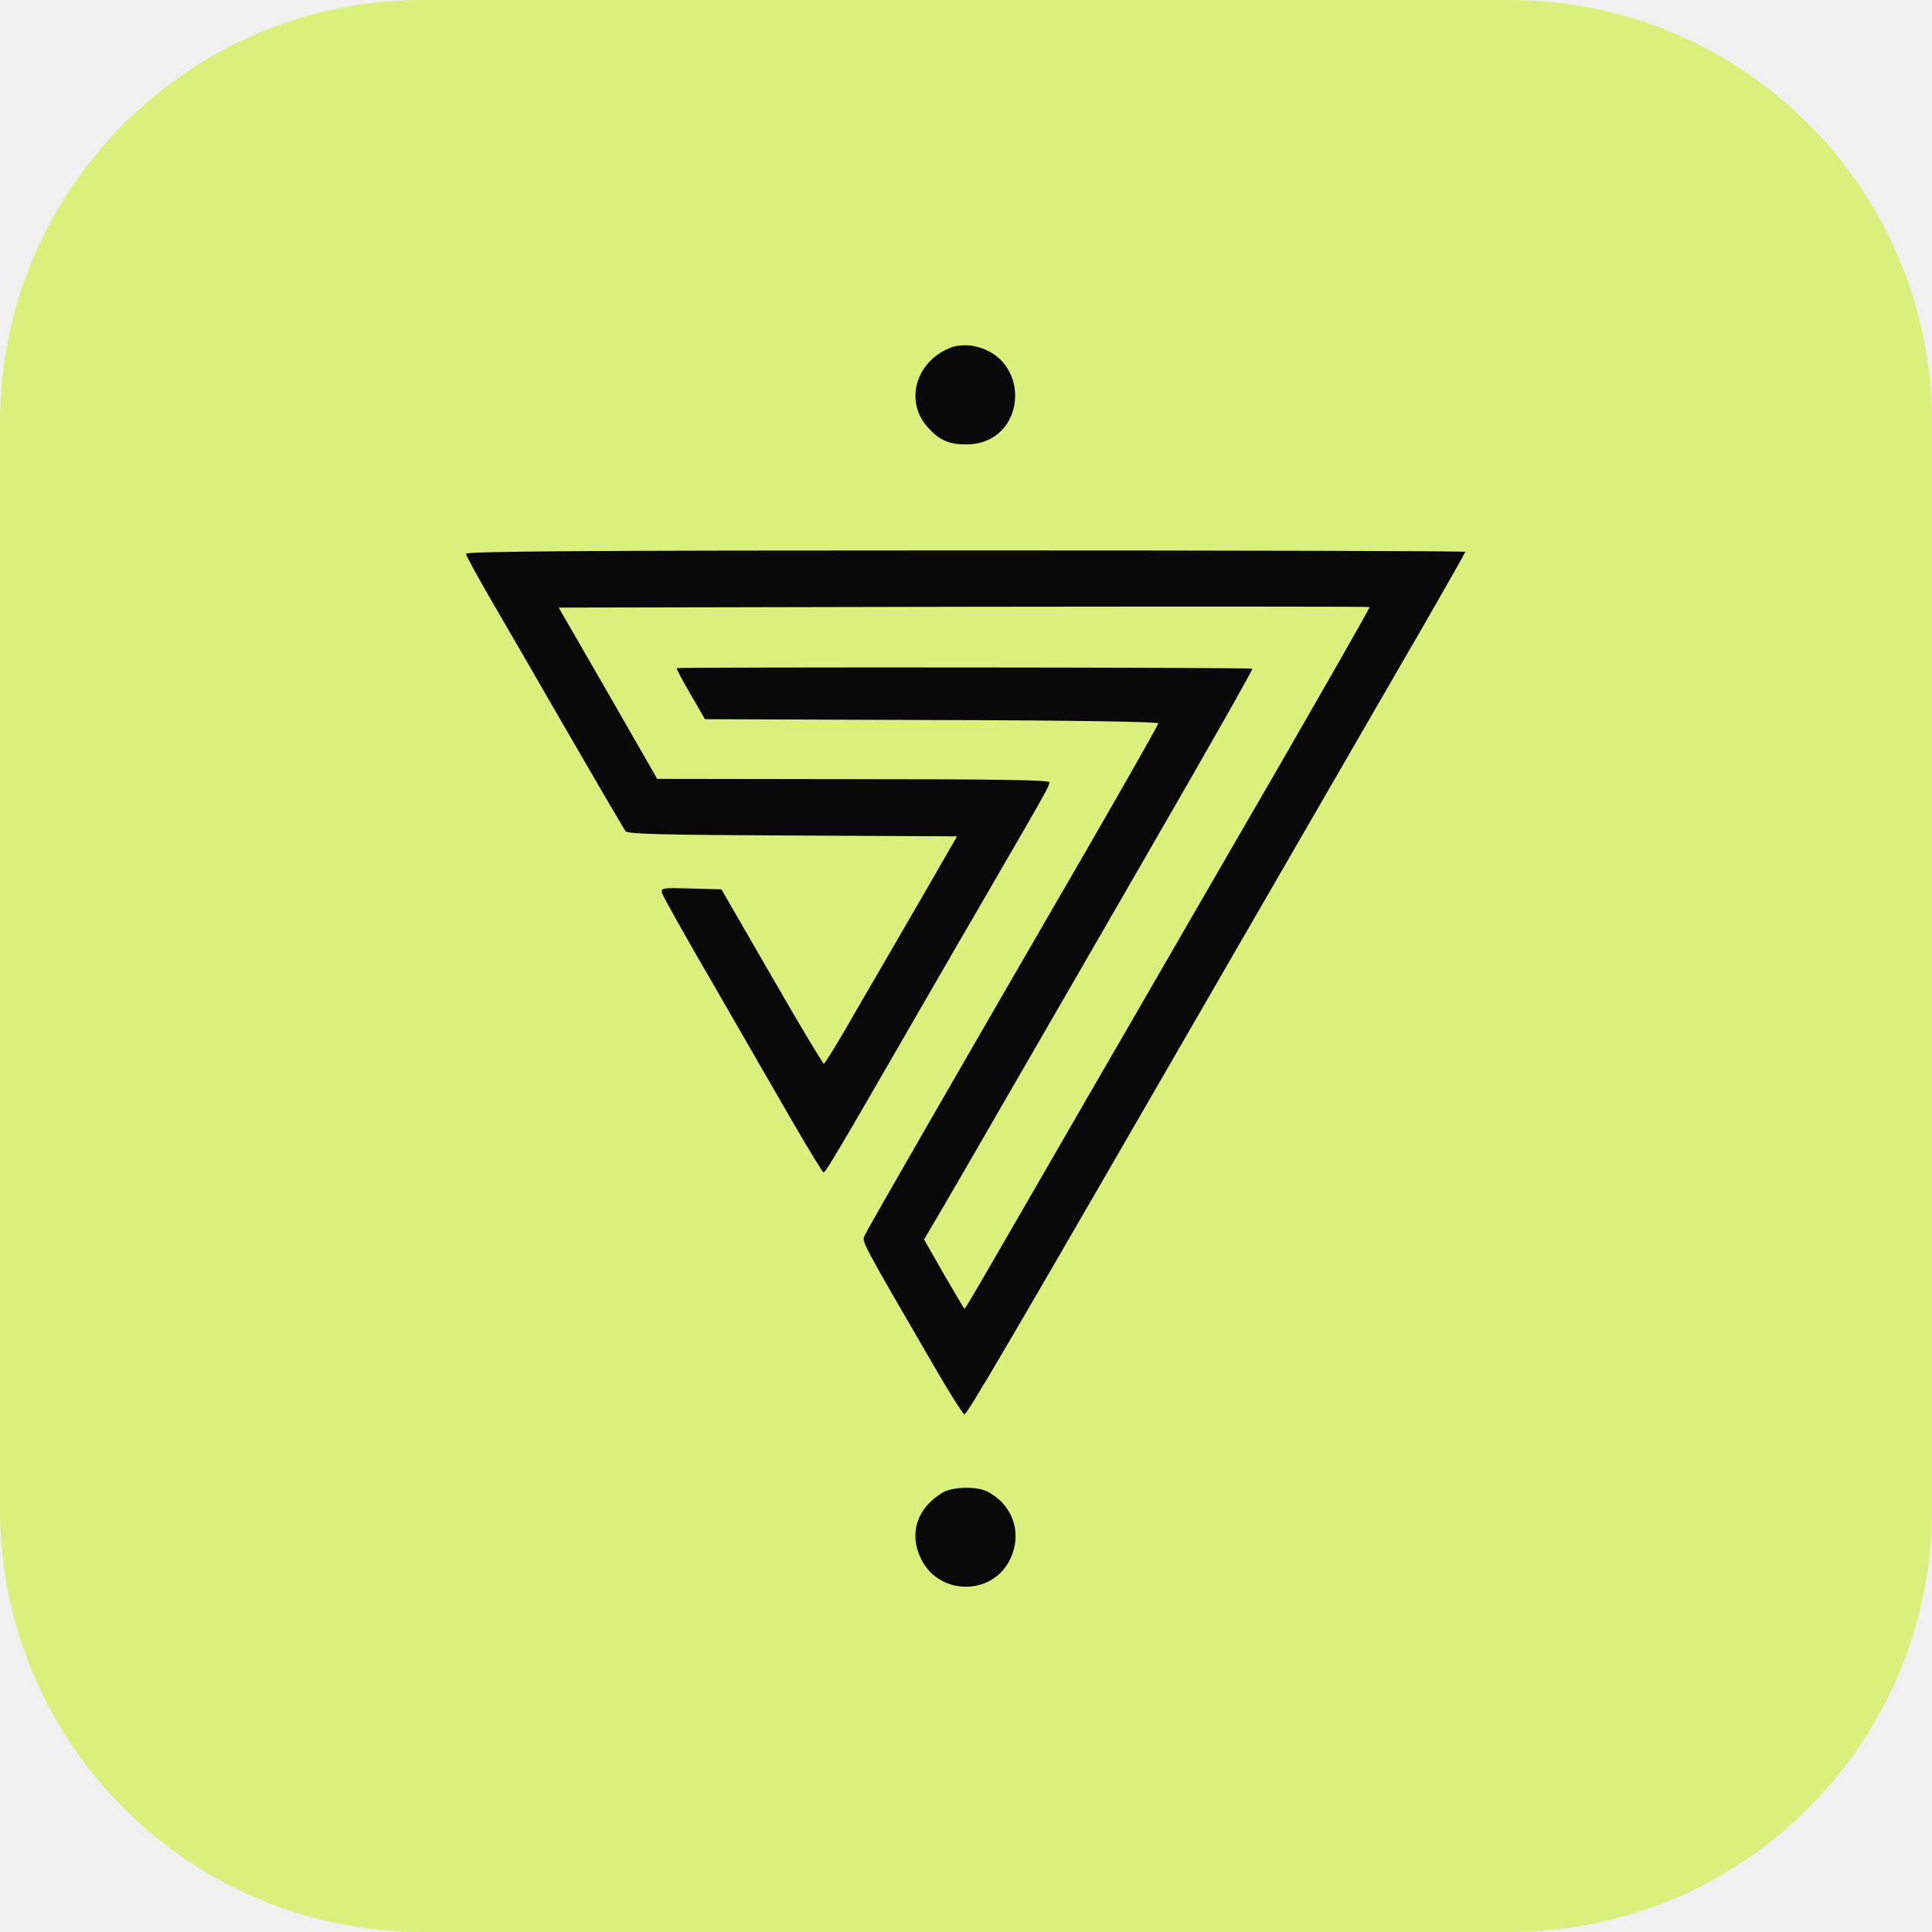
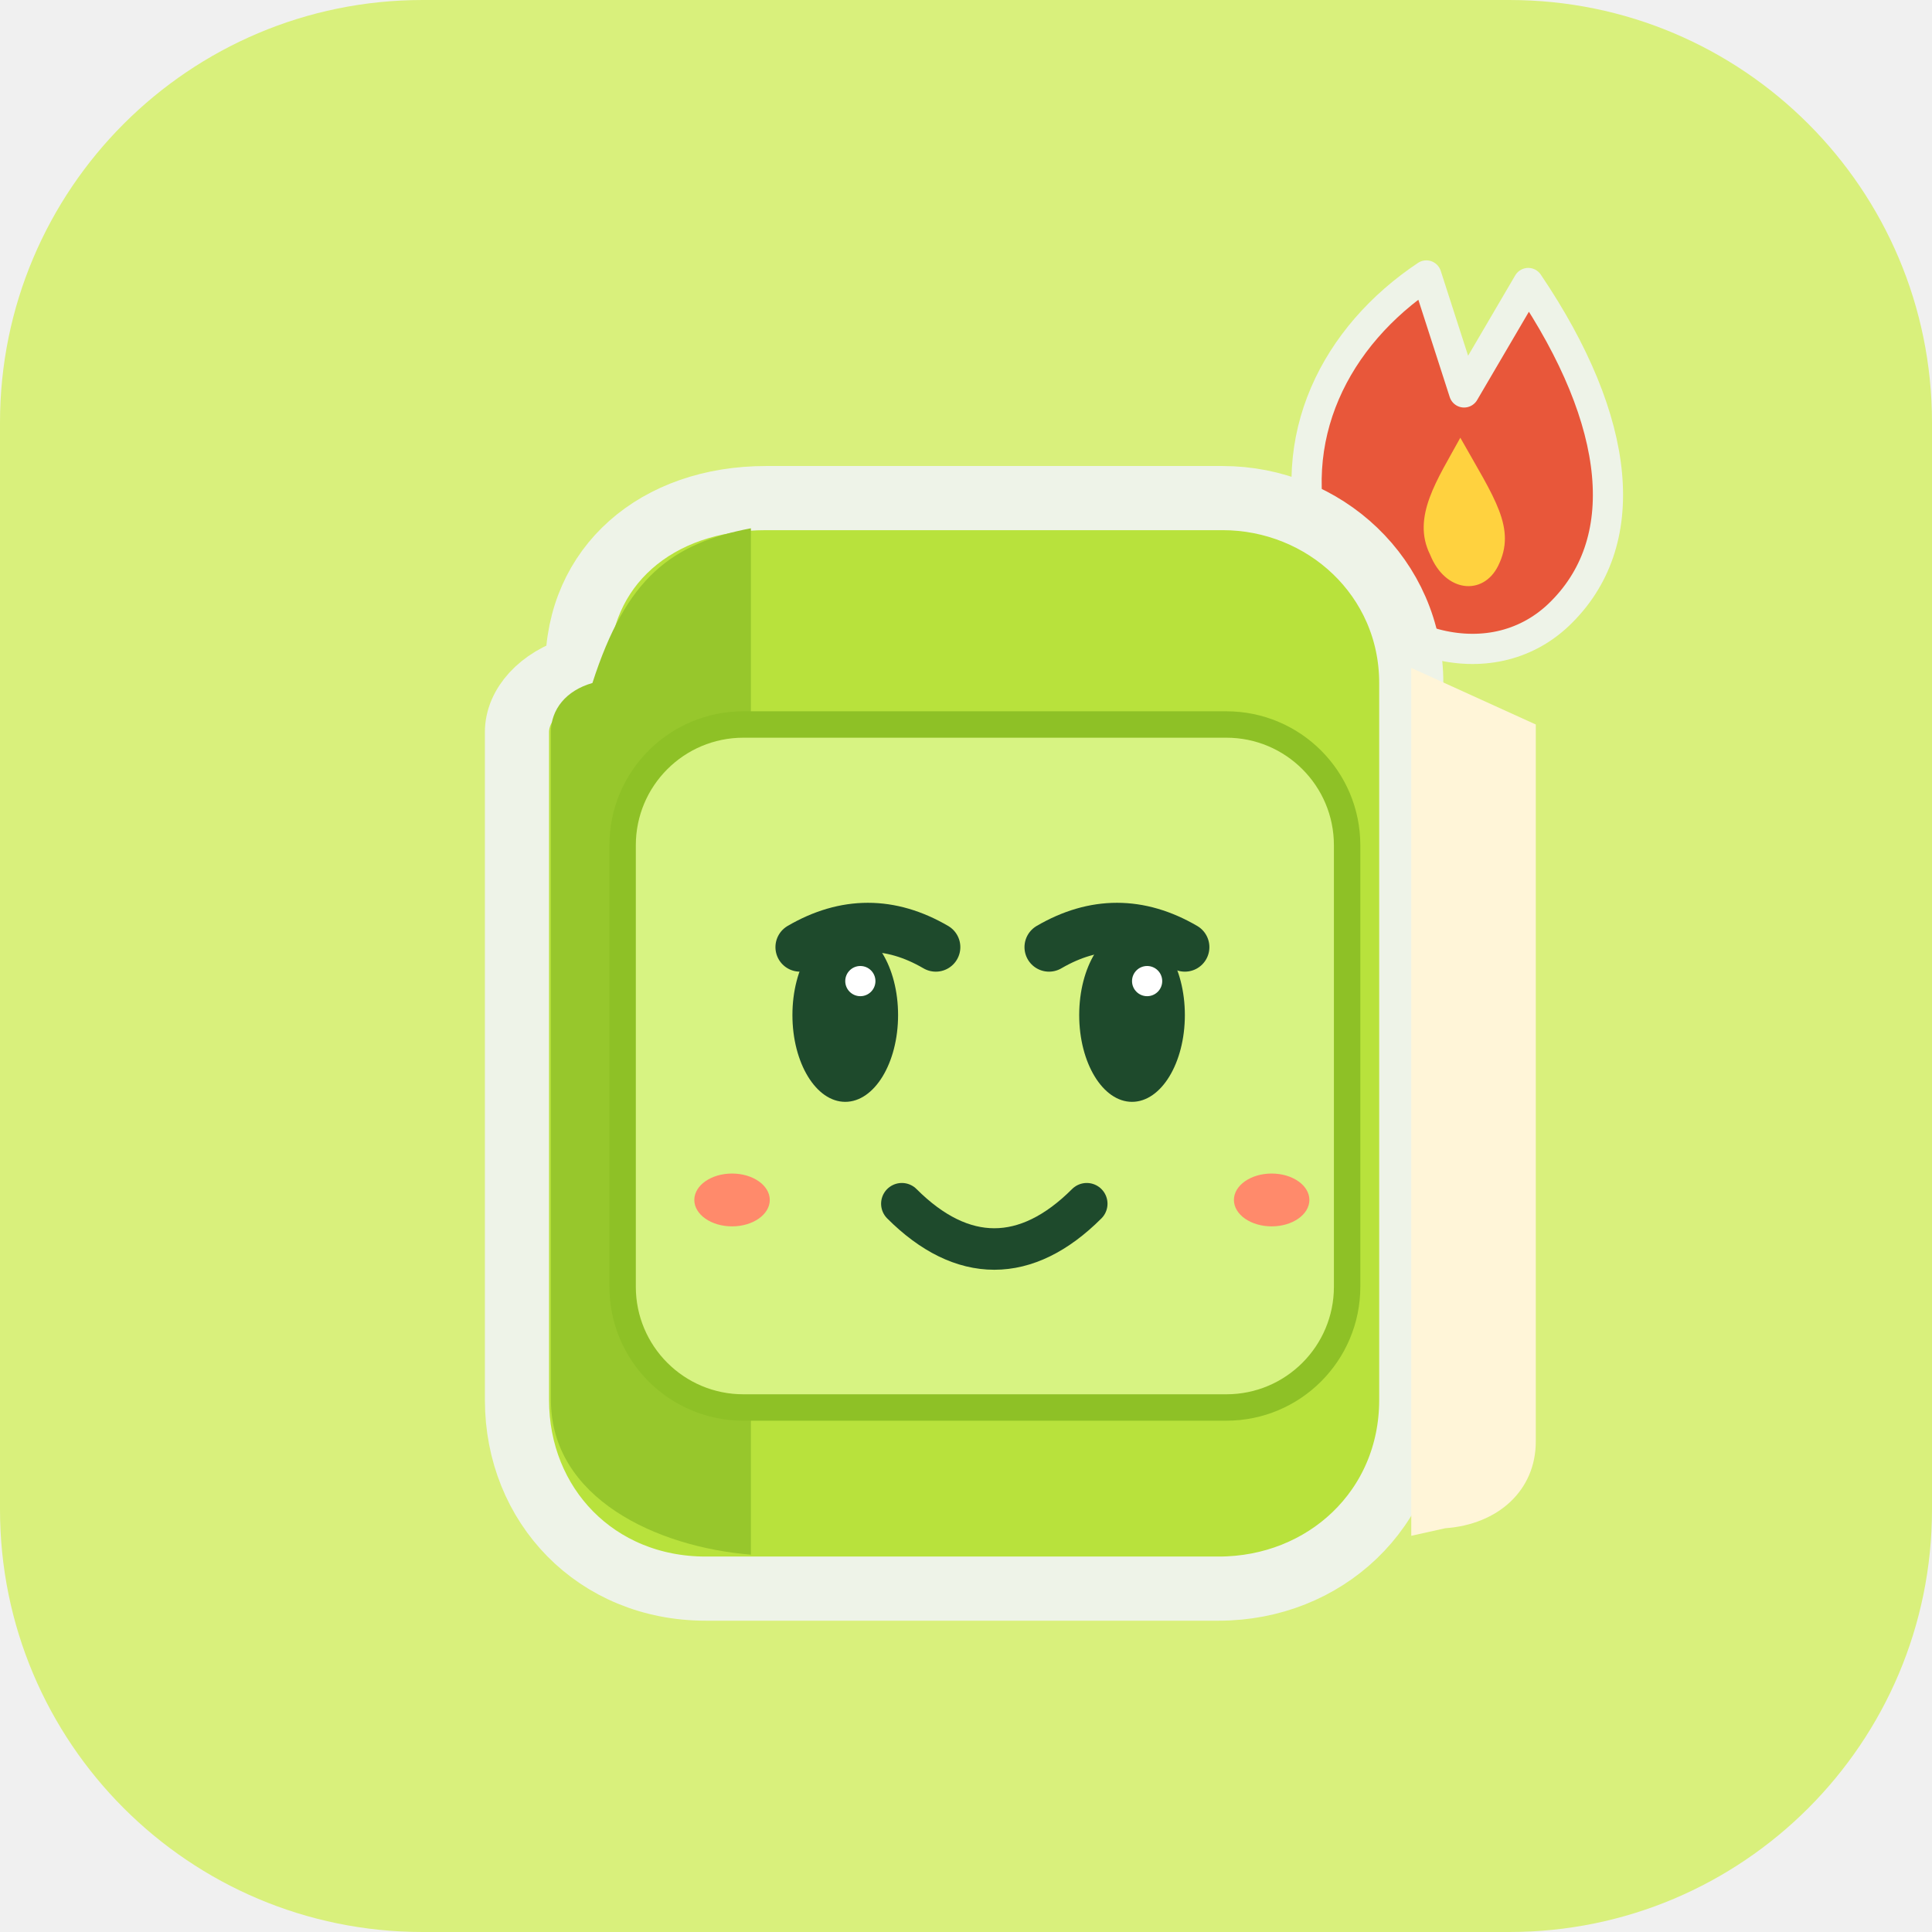
- <svg xmlns="http://www.w3.org/2000/svg" viewBox="0 0 512 512" role="img">
+ <svg xmlns="http://www.w3.org/2000/svg" viewBox="0 0 512 512" role="img" aria-label="Foldo, the FoldBook study buddy">
  <rect width="512" height="512" rx="112" fill="#D9F07C" />
-   <g transform="translate(123.5 91.5)">
-     <path d="M129.307 0.329C119.616 3.434 115.917 14.374 122.205 21.545C125.312 25.094 127.901 26.276 132.487 26.276C148.984 26.276 150.241 2.62 133.893 0.107C132.487 -0.115 130.416 0.033 129.307 0.329Z" fill="#090909" />
-     <path d="M0 55.255C0 55.699 2.663 60.578 5.844 66.122C9.099 71.666 18.42 87.782 26.631 102.05C34.842 116.243 41.943 128.367 42.313 128.811C42.905 129.55 53.039 129.772 86.624 129.92L130.121 130.141L121.614 144.926C116.879 153.058 111.331 162.668 109.186 166.365C107.041 169.987 103.046 176.936 100.309 181.667C97.498 186.472 95.057 190.39 94.835 190.39C94.539 190.39 88.325 179.967 81.002 167.252L67.686 144.187L59.623 143.965C52.004 143.744 51.634 143.817 51.93 145.148C52.152 145.961 58.44 157.198 65.985 170.135C73.456 183.146 82.925 199.483 86.92 206.432C90.988 213.455 94.539 219.221 94.761 219.221C95.279 219.221 98.977 213.011 119.468 177.453C125.09 167.695 134.263 151.875 139.811 142.339C153.718 118.387 154.606 116.761 154.606 115.8C154.606 115.208 140.699 114.987 102.676 114.987L50.672 114.913L37.653 92.218L24.559 69.523L131.896 69.301C190.927 69.227 239.306 69.227 239.454 69.375C239.602 69.523 228.136 89.556 214.081 113.952C199.952 138.273 178.5 175.531 166.22 196.674C132.34 255.37 132.266 255.518 132.044 255.297C131.896 255.149 129.455 251.009 126.57 246.056L121.392 236.963L126.052 229.053C128.641 224.618 135.743 212.42 141.808 201.849C147.948 191.277 165.48 160.894 180.793 134.355C196.179 107.742 208.607 85.86 208.385 85.712C208.089 85.343 56.146 85.269 55.85 85.564C55.703 85.712 57.33 88.743 59.475 92.439L63.322 99.093L123.389 99.314C160.302 99.388 183.456 99.758 183.456 100.202C183.456 100.571 175.023 115.43 164.74 133.246C128.789 195.269 106.523 234.006 105.709 235.78C104.821 237.628 104.23 236.446 125.09 272.373C128.493 278.213 131.674 283.166 132.044 283.314C132.71 283.536 141.734 268.16 203.281 161.56C214.451 142.265 232.871 110.403 244.189 90.813C255.581 71.223 264.827 54.959 264.827 54.738C264.827 54.516 205.278 54.368 132.414 54.368C32.549 54.368 0 54.59 0 55.255Z" fill="#090909" />
-     <path d="M126.126 304.161C119.468 308.227 117.323 314.954 120.578 321.607C125.312 331.365 139.441 331.513 144.175 321.755C147.504 314.88 144.989 307.34 138.184 303.791C135.299 302.313 128.789 302.461 126.126 304.161Z" fill="#090909" />
-   </g>
+   <path d="M349 146c-9-30 5-57 29-73l10 31 17-29c25 37 28 69 8 88-18 17-48 9-64-17Z" fill="#E8573A" stroke="#EEF3E8" stroke-width="8" stroke-linecap="round" stroke-linejoin="round" />
+   <path d="M379 147c-5-10 2-20 8-31 9 16 15 24 10 34-4 8-14 7-18-3Z" fill="#FFD23F" />
+   <path d="M153 177c0-27 21-45 50-45h121c27 0 50 21 50 49v190c0 29-23 50-51 50H187c-29 0-50-22-50-50V194c0-7 6-14 16-17Z" fill="#B8E23C" stroke="#EEF3E8" stroke-width="17" stroke-linejoin="round" />
+   <path d="M157 181c9-28 21-37 42-41v272c-25-2-53-15-53-41V194c0-6 4-11 11-13Z" fill="#97C72C" />
+   <path d="m374 177 33 15v190c0 13-10 22-24 23l-9 2Z" fill="#FFF5D8" />
+   <rect x="165" y="192" width="192" height="181" rx="32" fill="#D7F382" stroke="#8EC126" stroke-width="7" />
+   <path d="M212 251c12-7 24-7 36 0m30 0c12-7 24-7 36 0" fill="none" stroke="#1E4A2C" stroke-width="13" stroke-linecap="round" />
+   <ellipse cx="224" cy="269" rx="14" ry="23" fill="#1E4A2C" />
+   <ellipse cx="300" cy="269" rx="14" ry="23" fill="#1E4A2C" />
+   <circle cx="228" cy="260" r="4" fill="#fff" />
+   <circle cx="304" cy="260" r="4" fill="#fff" />
+   <ellipse cx="194" cy="318" rx="10" ry="7" fill="#FF8A6B" />
+   <ellipse cx="337" cy="318" rx="10" ry="7" fill="#FF8A6B" />
+   <path d="M239 319c16 16 33 16 49 0" fill="none" stroke="#1E4A2C" stroke-width="11" stroke-linecap="round" />
</svg>
